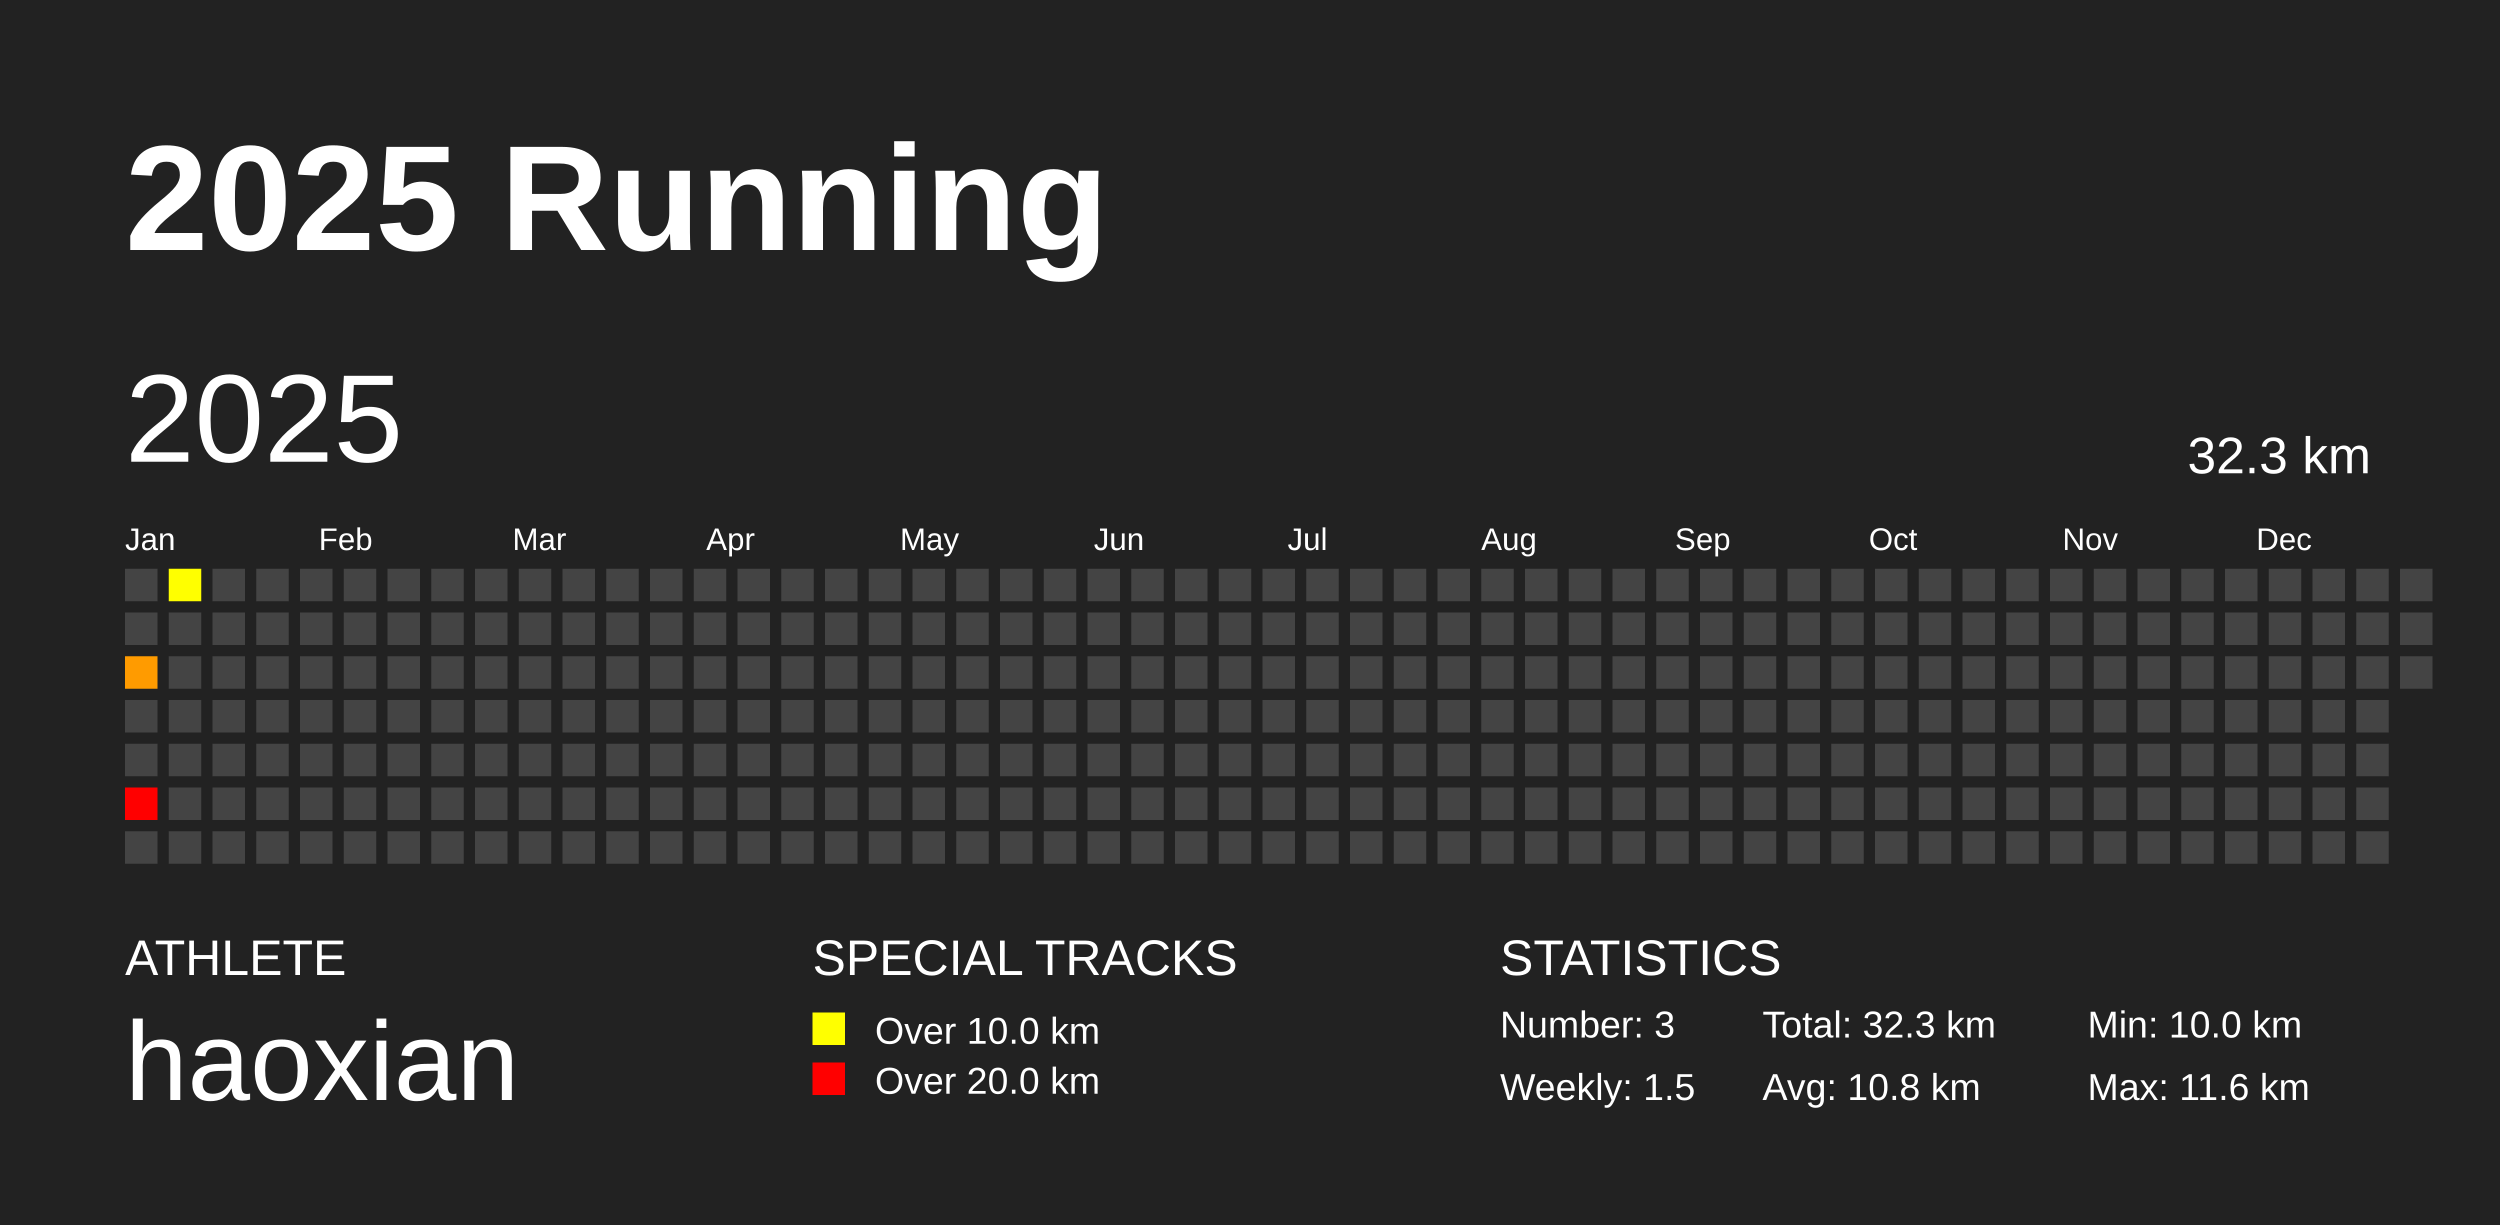
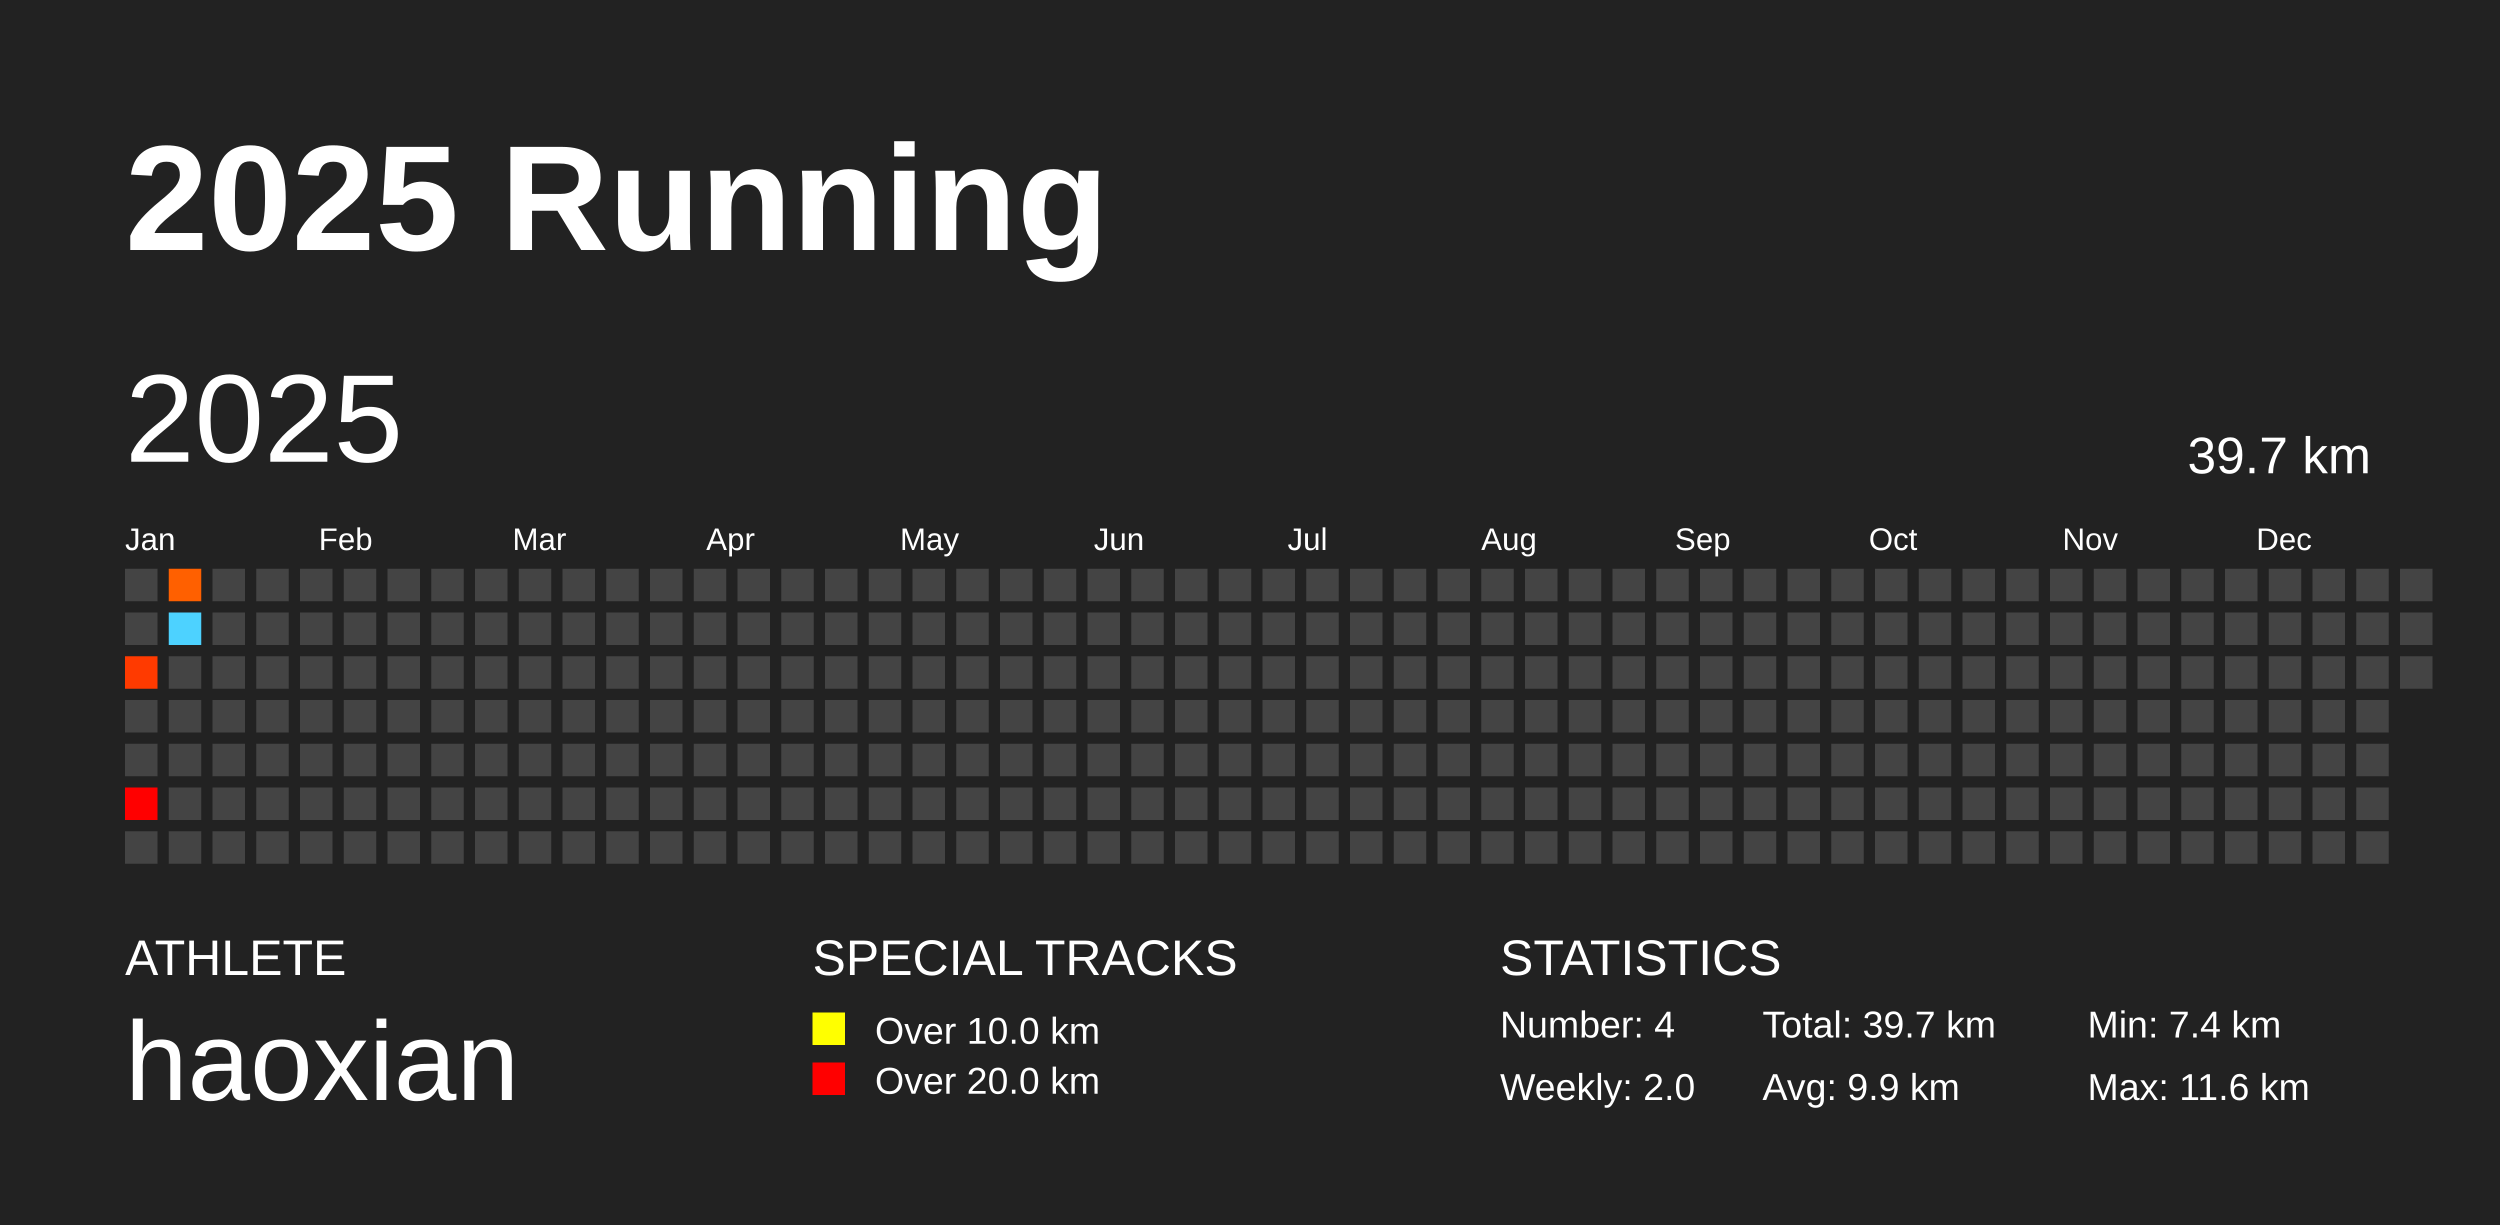
<svg xmlns="http://www.w3.org/2000/svg" baseProfile="full" height="98mm" version="1.1" viewBox="0,0,200,98" width="200mm">
  <defs />
  <rect fill="#222222" height="98" width="200" x="0" y="0" />
  <text fill="#FFFFFF" style="font-size:12px; font-family:Arial; font-weight:bold;" x="10" y="20">2025 Running</text>
  <text fill="#FFFFFF" style="font-size:4px; font-family:Arial" x="10" y="78">ATHLETE</text>
  <text fill="#FFFFFF" style="font-size:9px; font-family:Arial" x="10" y="88">haoxian</text>
  <text fill="#FFFFFF" style="font-size:4px; font-family:Arial" x="65" y="78">SPECIAL TRACKS</text>
  <rect fill="yellow" height="2.6" width="2.6" x="65" y="81" />
  <text fill="#FFFFFF" style="font-size:3px; font-family:Arial" x="70" y="83.5">Over 10.0 km</text>
  <rect fill="red" height="2.6" width="2.6" x="65" y="85" />
  <text fill="#FFFFFF" style="font-size:3px; font-family:Arial" x="70" y="87.5">Over 20.0 km</text>
  <text fill="#FFFFFF" style="font-size:4px; font-family:Arial" x="120" y="78">STATISTICS</text>
-   <text fill="#FFFFFF" style="font-size:3px; font-family:Arial" x="120" y="83">Number: 3</text>
-   <text fill="#FFFFFF" style="font-size:3px; font-family:Arial" x="120" y="88">Weekly: 1.5</text>
-   <text fill="#FFFFFF" style="font-size:3px; font-family:Arial" x="141" y="83">Total: 32.3 km</text>
-   <text fill="#FFFFFF" style="font-size:3px; font-family:Arial" x="141" y="88">Avg: 10.8 km</text>
-   <text fill="#FFFFFF" style="font-size:3px; font-family:Arial" x="167" y="83">Min: 10.0 km</text>
+   <text fill="#FFFFFF" style="font-size:3px; font-family:Arial" x="120" y="83">Number: 4</text>
+   <text fill="#FFFFFF" style="font-size:3px; font-family:Arial" x="120" y="88">Weekly: 2.0</text>
+   <text fill="#FFFFFF" style="font-size:3px; font-family:Arial" x="141" y="83">Total: 39.7 km</text>
+   <text fill="#FFFFFF" style="font-size:3px; font-family:Arial" x="141" y="88">Avg: 9.9 km</text>
+   <text fill="#FFFFFF" style="font-size:3px; font-family:Arial" x="167" y="83">Min: 7.4 km</text>
  <text fill="#FFFFFF" style="font-size:3px; font-family:Arial" x="167" y="88">Max: 11.6 km</text>
  <text dominant-baseline="hanging" fill="#FFFFFF" style="font-size:10.0px; font-family:Arial;" x="10" y="30">2025</text>
-   <text dominant-baseline="hanging" fill="#FFFFFF" style="font-size:4.125px; font-family:Arial;" x="175" y="35">32.3 km</text>
+   <text dominant-baseline="hanging" fill="#FFFFFF" style="font-size:4.125px; font-family:Arial;" x="175" y="35">39.7 km</text>
  <text fill="#FFFFFF" style="font-size:2.5px; font-family:Arial" x="10.0" y="44">Jan</text>
  <text fill="#FFFFFF" style="font-size:2.5px; font-family:Arial" x="25.5" y="44">Feb</text>
  <text fill="#FFFFFF" style="font-size:2.5px; font-family:Arial" x="41.0" y="44">Mar</text>
  <text fill="#FFFFFF" style="font-size:2.5px; font-family:Arial" x="56.5" y="44">Apr</text>
  <text fill="#FFFFFF" style="font-size:2.5px; font-family:Arial" x="72.0" y="44">May</text>
  <text fill="#FFFFFF" style="font-size:2.5px; font-family:Arial" x="87.5" y="44">Jun</text>
  <text fill="#FFFFFF" style="font-size:2.5px; font-family:Arial" x="103.0" y="44">Jul</text>
  <text fill="#FFFFFF" style="font-size:2.5px; font-family:Arial" x="118.5" y="44">Aug</text>
  <text fill="#FFFFFF" style="font-size:2.5px; font-family:Arial" x="134.0" y="44">Sep</text>
  <text fill="#FFFFFF" style="font-size:2.5px; font-family:Arial" x="149.5" y="44">Oct</text>
  <text fill="#FFFFFF" style="font-size:2.5px; font-family:Arial" x="165.0" y="44">Nov</text>
  <text fill="#FFFFFF" style="font-size:2.5px; font-family:Arial" x="180.5" y="44">Dec</text>
  <rect fill="#444444" height="2.6" width="2.6" x="10.0" y="45.5" />
  <rect fill="#444444" height="2.6" width="2.6" x="10.0" y="49.0" />
-   <rect fill="#ff9b00" height="2.6" width="2.6" x="10.0" y="52.5" />
+   <rect fill="#ff3a00" height="2.6" width="2.6" x="10.0" y="52.5" />
  <rect fill="#444444" height="2.6" width="2.6" x="10.0" y="56.0" />
  <rect fill="#444444" height="2.6" width="2.6" x="10.0" y="59.5" />
  <rect fill="#ff0000" height="2.6" width="2.6" x="10.0" y="63.0" />
  <rect fill="#444444" height="2.6" width="2.6" x="10.0" y="66.5" />
-   <rect fill="#ffff00" height="2.6" width="2.6" x="13.5" y="45.5" />
-   <rect fill="#444444" height="2.6" width="2.6" x="13.5" y="49.0" />
+   <rect fill="#ff6000" height="2.6" width="2.6" x="13.5" y="45.5" />
+   <rect fill="#4dd2ff" height="2.6" width="2.6" x="13.5" y="49.0" />
  <rect fill="#444444" height="2.6" width="2.6" x="13.5" y="52.5" />
  <rect fill="#444444" height="2.6" width="2.6" x="13.5" y="56.0" />
  <rect fill="#444444" height="2.6" width="2.6" x="13.5" y="59.5" />
  <rect fill="#444444" height="2.6" width="2.6" x="13.5" y="63.0" />
  <rect fill="#444444" height="2.6" width="2.6" x="13.5" y="66.5" />
  <rect fill="#444444" height="2.6" width="2.6" x="17.0" y="45.5" />
  <rect fill="#444444" height="2.6" width="2.6" x="17.0" y="49.0" />
  <rect fill="#444444" height="2.6" width="2.6" x="17.0" y="52.5" />
  <rect fill="#444444" height="2.6" width="2.6" x="17.0" y="56.0" />
  <rect fill="#444444" height="2.6" width="2.6" x="17.0" y="59.5" />
  <rect fill="#444444" height="2.6" width="2.6" x="17.0" y="63.0" />
  <rect fill="#444444" height="2.6" width="2.6" x="17.0" y="66.5" />
  <rect fill="#444444" height="2.6" width="2.6" x="20.5" y="45.5" />
  <rect fill="#444444" height="2.6" width="2.6" x="20.5" y="49.0" />
  <rect fill="#444444" height="2.6" width="2.6" x="20.5" y="52.5" />
  <rect fill="#444444" height="2.6" width="2.6" x="20.5" y="56.0" />
  <rect fill="#444444" height="2.6" width="2.6" x="20.5" y="59.5" />
  <rect fill="#444444" height="2.6" width="2.6" x="20.5" y="63.0" />
  <rect fill="#444444" height="2.6" width="2.6" x="20.5" y="66.5" />
  <rect fill="#444444" height="2.6" width="2.6" x="24.0" y="45.5" />
  <rect fill="#444444" height="2.6" width="2.6" x="24.0" y="49.0" />
  <rect fill="#444444" height="2.6" width="2.6" x="24.0" y="52.5" />
  <rect fill="#444444" height="2.6" width="2.6" x="24.0" y="56.0" />
  <rect fill="#444444" height="2.6" width="2.6" x="24.0" y="59.5" />
  <rect fill="#444444" height="2.6" width="2.6" x="24.0" y="63.0" />
  <rect fill="#444444" height="2.6" width="2.6" x="24.0" y="66.5" />
  <rect fill="#444444" height="2.6" width="2.6" x="27.5" y="45.5" />
  <rect fill="#444444" height="2.6" width="2.6" x="27.5" y="49.0" />
  <rect fill="#444444" height="2.6" width="2.6" x="27.5" y="52.5" />
  <rect fill="#444444" height="2.6" width="2.6" x="27.5" y="56.0" />
  <rect fill="#444444" height="2.6" width="2.6" x="27.5" y="59.5" />
  <rect fill="#444444" height="2.6" width="2.6" x="27.5" y="63.0" />
  <rect fill="#444444" height="2.6" width="2.6" x="27.5" y="66.5" />
  <rect fill="#444444" height="2.6" width="2.6" x="31.0" y="45.5" />
  <rect fill="#444444" height="2.6" width="2.6" x="31.0" y="49.0" />
  <rect fill="#444444" height="2.6" width="2.6" x="31.0" y="52.5" />
  <rect fill="#444444" height="2.6" width="2.6" x="31.0" y="56.0" />
  <rect fill="#444444" height="2.6" width="2.6" x="31.0" y="59.5" />
  <rect fill="#444444" height="2.6" width="2.6" x="31.0" y="63.0" />
  <rect fill="#444444" height="2.6" width="2.6" x="31.0" y="66.5" />
  <rect fill="#444444" height="2.6" width="2.6" x="34.5" y="45.5" />
  <rect fill="#444444" height="2.6" width="2.6" x="34.5" y="49.0" />
  <rect fill="#444444" height="2.6" width="2.6" x="34.5" y="52.5" />
  <rect fill="#444444" height="2.6" width="2.6" x="34.5" y="56.0" />
  <rect fill="#444444" height="2.6" width="2.6" x="34.5" y="59.5" />
  <rect fill="#444444" height="2.6" width="2.6" x="34.5" y="63.0" />
  <rect fill="#444444" height="2.6" width="2.6" x="34.5" y="66.5" />
  <rect fill="#444444" height="2.6" width="2.6" x="38.0" y="45.5" />
  <rect fill="#444444" height="2.6" width="2.6" x="38.0" y="49.0" />
  <rect fill="#444444" height="2.6" width="2.6" x="38.0" y="52.5" />
  <rect fill="#444444" height="2.6" width="2.6" x="38.0" y="56.0" />
  <rect fill="#444444" height="2.6" width="2.6" x="38.0" y="59.5" />
  <rect fill="#444444" height="2.6" width="2.6" x="38.0" y="63.0" />
  <rect fill="#444444" height="2.6" width="2.6" x="38.0" y="66.5" />
  <rect fill="#444444" height="2.6" width="2.6" x="41.5" y="45.5" />
  <rect fill="#444444" height="2.6" width="2.6" x="41.5" y="49.0" />
  <rect fill="#444444" height="2.6" width="2.6" x="41.5" y="52.5" />
  <rect fill="#444444" height="2.6" width="2.6" x="41.5" y="56.0" />
  <rect fill="#444444" height="2.6" width="2.6" x="41.5" y="59.5" />
  <rect fill="#444444" height="2.6" width="2.6" x="41.5" y="63.0" />
  <rect fill="#444444" height="2.6" width="2.6" x="41.5" y="66.5" />
  <rect fill="#444444" height="2.6" width="2.6" x="45.0" y="45.5" />
  <rect fill="#444444" height="2.6" width="2.6" x="45.0" y="49.0" />
  <rect fill="#444444" height="2.6" width="2.6" x="45.0" y="52.5" />
  <rect fill="#444444" height="2.6" width="2.6" x="45.0" y="56.0" />
  <rect fill="#444444" height="2.6" width="2.6" x="45.0" y="59.5" />
  <rect fill="#444444" height="2.6" width="2.6" x="45.0" y="63.0" />
  <rect fill="#444444" height="2.6" width="2.6" x="45.0" y="66.5" />
  <rect fill="#444444" height="2.6" width="2.6" x="48.5" y="45.5" />
  <rect fill="#444444" height="2.6" width="2.6" x="48.5" y="49.0" />
  <rect fill="#444444" height="2.6" width="2.6" x="48.5" y="52.5" />
  <rect fill="#444444" height="2.6" width="2.6" x="48.5" y="56.0" />
  <rect fill="#444444" height="2.6" width="2.6" x="48.5" y="59.5" />
  <rect fill="#444444" height="2.6" width="2.6" x="48.5" y="63.0" />
  <rect fill="#444444" height="2.6" width="2.6" x="48.5" y="66.5" />
  <rect fill="#444444" height="2.6" width="2.6" x="52.0" y="45.5" />
  <rect fill="#444444" height="2.6" width="2.6" x="52.0" y="49.0" />
  <rect fill="#444444" height="2.6" width="2.6" x="52.0" y="52.5" />
  <rect fill="#444444" height="2.6" width="2.6" x="52.0" y="56.0" />
  <rect fill="#444444" height="2.6" width="2.6" x="52.0" y="59.5" />
  <rect fill="#444444" height="2.6" width="2.6" x="52.0" y="63.0" />
  <rect fill="#444444" height="2.6" width="2.6" x="52.0" y="66.5" />
  <rect fill="#444444" height="2.6" width="2.6" x="55.5" y="45.5" />
  <rect fill="#444444" height="2.6" width="2.6" x="55.5" y="49.0" />
  <rect fill="#444444" height="2.6" width="2.6" x="55.5" y="52.5" />
  <rect fill="#444444" height="2.6" width="2.6" x="55.5" y="56.0" />
  <rect fill="#444444" height="2.6" width="2.6" x="55.5" y="59.5" />
  <rect fill="#444444" height="2.6" width="2.6" x="55.5" y="63.0" />
  <rect fill="#444444" height="2.6" width="2.6" x="55.5" y="66.5" />
  <rect fill="#444444" height="2.6" width="2.6" x="59.0" y="45.5" />
  <rect fill="#444444" height="2.6" width="2.6" x="59.0" y="49.0" />
  <rect fill="#444444" height="2.6" width="2.6" x="59.0" y="52.5" />
  <rect fill="#444444" height="2.6" width="2.6" x="59.0" y="56.0" />
  <rect fill="#444444" height="2.6" width="2.6" x="59.0" y="59.5" />
  <rect fill="#444444" height="2.6" width="2.6" x="59.0" y="63.0" />
  <rect fill="#444444" height="2.6" width="2.6" x="59.0" y="66.5" />
  <rect fill="#444444" height="2.6" width="2.6" x="62.5" y="45.5" />
  <rect fill="#444444" height="2.6" width="2.6" x="62.5" y="49.0" />
  <rect fill="#444444" height="2.6" width="2.6" x="62.5" y="52.5" />
  <rect fill="#444444" height="2.6" width="2.6" x="62.5" y="56.0" />
  <rect fill="#444444" height="2.6" width="2.6" x="62.5" y="59.5" />
  <rect fill="#444444" height="2.6" width="2.6" x="62.5" y="63.0" />
  <rect fill="#444444" height="2.6" width="2.6" x="62.5" y="66.5" />
  <rect fill="#444444" height="2.6" width="2.6" x="66.0" y="45.5" />
  <rect fill="#444444" height="2.6" width="2.6" x="66.0" y="49.0" />
  <rect fill="#444444" height="2.6" width="2.6" x="66.0" y="52.5" />
  <rect fill="#444444" height="2.6" width="2.6" x="66.0" y="56.0" />
  <rect fill="#444444" height="2.6" width="2.6" x="66.0" y="59.5" />
  <rect fill="#444444" height="2.6" width="2.6" x="66.0" y="63.0" />
  <rect fill="#444444" height="2.6" width="2.6" x="66.0" y="66.5" />
  <rect fill="#444444" height="2.6" width="2.6" x="69.5" y="45.5" />
  <rect fill="#444444" height="2.6" width="2.6" x="69.5" y="49.0" />
  <rect fill="#444444" height="2.6" width="2.6" x="69.5" y="52.5" />
  <rect fill="#444444" height="2.6" width="2.6" x="69.5" y="56.0" />
  <rect fill="#444444" height="2.6" width="2.6" x="69.5" y="59.5" />
  <rect fill="#444444" height="2.6" width="2.6" x="69.5" y="63.0" />
  <rect fill="#444444" height="2.6" width="2.6" x="69.5" y="66.5" />
  <rect fill="#444444" height="2.6" width="2.6" x="73.0" y="45.5" />
  <rect fill="#444444" height="2.6" width="2.6" x="73.0" y="49.0" />
  <rect fill="#444444" height="2.6" width="2.6" x="73.0" y="52.5" />
  <rect fill="#444444" height="2.6" width="2.6" x="73.0" y="56.0" />
  <rect fill="#444444" height="2.6" width="2.6" x="73.0" y="59.5" />
  <rect fill="#444444" height="2.6" width="2.6" x="73.0" y="63.0" />
  <rect fill="#444444" height="2.6" width="2.6" x="73.0" y="66.5" />
  <rect fill="#444444" height="2.6" width="2.6" x="76.5" y="45.5" />
  <rect fill="#444444" height="2.6" width="2.6" x="76.5" y="49.0" />
  <rect fill="#444444" height="2.6" width="2.6" x="76.5" y="52.5" />
  <rect fill="#444444" height="2.6" width="2.6" x="76.5" y="56.0" />
  <rect fill="#444444" height="2.6" width="2.6" x="76.5" y="59.5" />
  <rect fill="#444444" height="2.6" width="2.6" x="76.5" y="63.0" />
  <rect fill="#444444" height="2.6" width="2.6" x="76.5" y="66.5" />
  <rect fill="#444444" height="2.6" width="2.6" x="80.0" y="45.5" />
  <rect fill="#444444" height="2.6" width="2.6" x="80.0" y="49.0" />
  <rect fill="#444444" height="2.6" width="2.6" x="80.0" y="52.5" />
  <rect fill="#444444" height="2.6" width="2.6" x="80.0" y="56.0" />
  <rect fill="#444444" height="2.6" width="2.6" x="80.0" y="59.5" />
  <rect fill="#444444" height="2.6" width="2.6" x="80.0" y="63.0" />
  <rect fill="#444444" height="2.6" width="2.6" x="80.0" y="66.5" />
  <rect fill="#444444" height="2.6" width="2.6" x="83.5" y="45.5" />
  <rect fill="#444444" height="2.6" width="2.6" x="83.5" y="49.0" />
  <rect fill="#444444" height="2.6" width="2.6" x="83.5" y="52.5" />
  <rect fill="#444444" height="2.6" width="2.6" x="83.5" y="56.0" />
  <rect fill="#444444" height="2.6" width="2.6" x="83.5" y="59.5" />
  <rect fill="#444444" height="2.6" width="2.6" x="83.5" y="63.0" />
  <rect fill="#444444" height="2.6" width="2.6" x="83.5" y="66.5" />
  <rect fill="#444444" height="2.6" width="2.6" x="87.0" y="45.5" />
  <rect fill="#444444" height="2.6" width="2.6" x="87.0" y="49.0" />
  <rect fill="#444444" height="2.6" width="2.6" x="87.0" y="52.5" />
  <rect fill="#444444" height="2.6" width="2.6" x="87.0" y="56.0" />
  <rect fill="#444444" height="2.6" width="2.6" x="87.0" y="59.5" />
  <rect fill="#444444" height="2.6" width="2.6" x="87.0" y="63.0" />
  <rect fill="#444444" height="2.6" width="2.6" x="87.0" y="66.5" />
  <rect fill="#444444" height="2.6" width="2.6" x="90.5" y="45.5" />
  <rect fill="#444444" height="2.6" width="2.6" x="90.5" y="49.0" />
  <rect fill="#444444" height="2.6" width="2.6" x="90.5" y="52.5" />
  <rect fill="#444444" height="2.6" width="2.6" x="90.5" y="56.0" />
  <rect fill="#444444" height="2.6" width="2.6" x="90.5" y="59.5" />
  <rect fill="#444444" height="2.6" width="2.6" x="90.5" y="63.0" />
  <rect fill="#444444" height="2.6" width="2.6" x="90.5" y="66.5" />
  <rect fill="#444444" height="2.6" width="2.6" x="94.0" y="45.5" />
  <rect fill="#444444" height="2.6" width="2.6" x="94.0" y="49.0" />
  <rect fill="#444444" height="2.6" width="2.6" x="94.0" y="52.5" />
  <rect fill="#444444" height="2.6" width="2.6" x="94.0" y="56.0" />
  <rect fill="#444444" height="2.6" width="2.6" x="94.0" y="59.5" />
  <rect fill="#444444" height="2.6" width="2.6" x="94.0" y="63.0" />
  <rect fill="#444444" height="2.6" width="2.6" x="94.0" y="66.5" />
  <rect fill="#444444" height="2.6" width="2.6" x="97.5" y="45.5" />
  <rect fill="#444444" height="2.6" width="2.6" x="97.5" y="49.0" />
  <rect fill="#444444" height="2.6" width="2.6" x="97.5" y="52.5" />
  <rect fill="#444444" height="2.6" width="2.6" x="97.5" y="56.0" />
  <rect fill="#444444" height="2.6" width="2.6" x="97.5" y="59.5" />
  <rect fill="#444444" height="2.6" width="2.6" x="97.5" y="63.0" />
  <rect fill="#444444" height="2.6" width="2.6" x="97.5" y="66.5" />
  <rect fill="#444444" height="2.6" width="2.6" x="101.0" y="45.5" />
  <rect fill="#444444" height="2.6" width="2.6" x="101.0" y="49.0" />
  <rect fill="#444444" height="2.6" width="2.6" x="101.0" y="52.5" />
  <rect fill="#444444" height="2.6" width="2.6" x="101.0" y="56.0" />
  <rect fill="#444444" height="2.6" width="2.6" x="101.0" y="59.5" />
  <rect fill="#444444" height="2.6" width="2.6" x="101.0" y="63.0" />
  <rect fill="#444444" height="2.6" width="2.6" x="101.0" y="66.5" />
  <rect fill="#444444" height="2.6" width="2.6" x="104.5" y="45.5" />
  <rect fill="#444444" height="2.6" width="2.6" x="104.5" y="49.0" />
  <rect fill="#444444" height="2.6" width="2.6" x="104.5" y="52.5" />
  <rect fill="#444444" height="2.6" width="2.6" x="104.5" y="56.0" />
  <rect fill="#444444" height="2.6" width="2.6" x="104.5" y="59.5" />
  <rect fill="#444444" height="2.6" width="2.6" x="104.5" y="63.0" />
  <rect fill="#444444" height="2.6" width="2.6" x="104.5" y="66.5" />
  <rect fill="#444444" height="2.6" width="2.6" x="108.0" y="45.5" />
  <rect fill="#444444" height="2.6" width="2.6" x="108.0" y="49.0" />
  <rect fill="#444444" height="2.6" width="2.6" x="108.0" y="52.5" />
  <rect fill="#444444" height="2.6" width="2.6" x="108.0" y="56.0" />
  <rect fill="#444444" height="2.6" width="2.6" x="108.0" y="59.5" />
  <rect fill="#444444" height="2.6" width="2.6" x="108.0" y="63.0" />
  <rect fill="#444444" height="2.6" width="2.6" x="108.0" y="66.5" />
  <rect fill="#444444" height="2.6" width="2.6" x="111.5" y="45.5" />
  <rect fill="#444444" height="2.6" width="2.6" x="111.5" y="49.0" />
  <rect fill="#444444" height="2.6" width="2.6" x="111.5" y="52.5" />
  <rect fill="#444444" height="2.6" width="2.6" x="111.5" y="56.0" />
  <rect fill="#444444" height="2.6" width="2.6" x="111.5" y="59.5" />
  <rect fill="#444444" height="2.6" width="2.6" x="111.5" y="63.0" />
  <rect fill="#444444" height="2.6" width="2.6" x="111.5" y="66.5" />
  <rect fill="#444444" height="2.6" width="2.6" x="115.0" y="45.5" />
  <rect fill="#444444" height="2.6" width="2.6" x="115.0" y="49.0" />
  <rect fill="#444444" height="2.6" width="2.6" x="115.0" y="52.5" />
  <rect fill="#444444" height="2.6" width="2.6" x="115.0" y="56.0" />
  <rect fill="#444444" height="2.6" width="2.6" x="115.0" y="59.5" />
  <rect fill="#444444" height="2.6" width="2.6" x="115.0" y="63.0" />
  <rect fill="#444444" height="2.6" width="2.6" x="115.0" y="66.5" />
  <rect fill="#444444" height="2.6" width="2.6" x="118.5" y="45.5" />
  <rect fill="#444444" height="2.6" width="2.6" x="118.5" y="49.0" />
  <rect fill="#444444" height="2.6" width="2.6" x="118.5" y="52.5" />
  <rect fill="#444444" height="2.6" width="2.6" x="118.5" y="56.0" />
  <rect fill="#444444" height="2.6" width="2.6" x="118.5" y="59.5" />
  <rect fill="#444444" height="2.6" width="2.6" x="118.5" y="63.0" />
  <rect fill="#444444" height="2.6" width="2.6" x="118.5" y="66.5" />
  <rect fill="#444444" height="2.6" width="2.6" x="122.0" y="45.5" />
  <rect fill="#444444" height="2.6" width="2.6" x="122.0" y="49.0" />
  <rect fill="#444444" height="2.6" width="2.6" x="122.0" y="52.5" />
  <rect fill="#444444" height="2.6" width="2.6" x="122.0" y="56.0" />
  <rect fill="#444444" height="2.6" width="2.6" x="122.0" y="59.5" />
  <rect fill="#444444" height="2.6" width="2.6" x="122.0" y="63.0" />
  <rect fill="#444444" height="2.6" width="2.6" x="122.0" y="66.5" />
  <rect fill="#444444" height="2.6" width="2.6" x="125.5" y="45.5" />
  <rect fill="#444444" height="2.6" width="2.6" x="125.5" y="49.0" />
  <rect fill="#444444" height="2.6" width="2.6" x="125.5" y="52.5" />
  <rect fill="#444444" height="2.6" width="2.6" x="125.5" y="56.0" />
  <rect fill="#444444" height="2.6" width="2.6" x="125.5" y="59.5" />
  <rect fill="#444444" height="2.6" width="2.6" x="125.5" y="63.0" />
  <rect fill="#444444" height="2.6" width="2.6" x="125.5" y="66.5" />
  <rect fill="#444444" height="2.6" width="2.6" x="129.0" y="45.5" />
  <rect fill="#444444" height="2.6" width="2.6" x="129.0" y="49.0" />
  <rect fill="#444444" height="2.6" width="2.6" x="129.0" y="52.5" />
  <rect fill="#444444" height="2.6" width="2.6" x="129.0" y="56.0" />
  <rect fill="#444444" height="2.6" width="2.6" x="129.0" y="59.5" />
  <rect fill="#444444" height="2.6" width="2.6" x="129.0" y="63.0" />
  <rect fill="#444444" height="2.6" width="2.6" x="129.0" y="66.5" />
  <rect fill="#444444" height="2.6" width="2.6" x="132.5" y="45.5" />
  <rect fill="#444444" height="2.6" width="2.6" x="132.5" y="49.0" />
  <rect fill="#444444" height="2.6" width="2.6" x="132.5" y="52.5" />
  <rect fill="#444444" height="2.6" width="2.6" x="132.5" y="56.0" />
  <rect fill="#444444" height="2.6" width="2.6" x="132.5" y="59.5" />
  <rect fill="#444444" height="2.6" width="2.6" x="132.5" y="63.0" />
  <rect fill="#444444" height="2.6" width="2.6" x="132.5" y="66.5" />
  <rect fill="#444444" height="2.6" width="2.6" x="136.0" y="45.5" />
  <rect fill="#444444" height="2.6" width="2.6" x="136.0" y="49.0" />
  <rect fill="#444444" height="2.6" width="2.6" x="136.0" y="52.5" />
  <rect fill="#444444" height="2.6" width="2.6" x="136.0" y="56.0" />
  <rect fill="#444444" height="2.6" width="2.6" x="136.0" y="59.5" />
  <rect fill="#444444" height="2.6" width="2.6" x="136.0" y="63.0" />
  <rect fill="#444444" height="2.6" width="2.6" x="136.0" y="66.5" />
  <rect fill="#444444" height="2.6" width="2.6" x="139.5" y="45.5" />
  <rect fill="#444444" height="2.6" width="2.6" x="139.5" y="49.0" />
  <rect fill="#444444" height="2.6" width="2.6" x="139.5" y="52.5" />
  <rect fill="#444444" height="2.6" width="2.6" x="139.5" y="56.0" />
  <rect fill="#444444" height="2.6" width="2.6" x="139.5" y="59.5" />
  <rect fill="#444444" height="2.6" width="2.6" x="139.5" y="63.0" />
  <rect fill="#444444" height="2.6" width="2.6" x="139.5" y="66.5" />
  <rect fill="#444444" height="2.6" width="2.6" x="143.0" y="45.5" />
  <rect fill="#444444" height="2.6" width="2.6" x="143.0" y="49.0" />
  <rect fill="#444444" height="2.6" width="2.6" x="143.0" y="52.5" />
  <rect fill="#444444" height="2.6" width="2.6" x="143.0" y="56.0" />
  <rect fill="#444444" height="2.6" width="2.6" x="143.0" y="59.5" />
  <rect fill="#444444" height="2.6" width="2.6" x="143.0" y="63.0" />
  <rect fill="#444444" height="2.6" width="2.6" x="143.0" y="66.5" />
  <rect fill="#444444" height="2.6" width="2.6" x="146.5" y="45.5" />
  <rect fill="#444444" height="2.6" width="2.6" x="146.5" y="49.0" />
  <rect fill="#444444" height="2.6" width="2.6" x="146.5" y="52.5" />
  <rect fill="#444444" height="2.6" width="2.6" x="146.5" y="56.0" />
  <rect fill="#444444" height="2.6" width="2.6" x="146.5" y="59.5" />
  <rect fill="#444444" height="2.6" width="2.6" x="146.5" y="63.0" />
  <rect fill="#444444" height="2.6" width="2.6" x="146.5" y="66.5" />
  <rect fill="#444444" height="2.6" width="2.6" x="150.0" y="45.5" />
  <rect fill="#444444" height="2.6" width="2.6" x="150.0" y="49.0" />
  <rect fill="#444444" height="2.6" width="2.6" x="150.0" y="52.5" />
  <rect fill="#444444" height="2.6" width="2.6" x="150.0" y="56.0" />
  <rect fill="#444444" height="2.6" width="2.6" x="150.0" y="59.5" />
  <rect fill="#444444" height="2.6" width="2.6" x="150.0" y="63.0" />
  <rect fill="#444444" height="2.6" width="2.6" x="150.0" y="66.5" />
  <rect fill="#444444" height="2.6" width="2.6" x="153.5" y="45.5" />
  <rect fill="#444444" height="2.6" width="2.6" x="153.5" y="49.0" />
  <rect fill="#444444" height="2.6" width="2.6" x="153.5" y="52.5" />
  <rect fill="#444444" height="2.6" width="2.6" x="153.5" y="56.0" />
  <rect fill="#444444" height="2.6" width="2.6" x="153.5" y="59.5" />
  <rect fill="#444444" height="2.6" width="2.6" x="153.5" y="63.0" />
  <rect fill="#444444" height="2.6" width="2.6" x="153.5" y="66.5" />
  <rect fill="#444444" height="2.6" width="2.6" x="157.0" y="45.5" />
  <rect fill="#444444" height="2.6" width="2.6" x="157.0" y="49.0" />
  <rect fill="#444444" height="2.6" width="2.6" x="157.0" y="52.5" />
  <rect fill="#444444" height="2.6" width="2.6" x="157.0" y="56.0" />
  <rect fill="#444444" height="2.6" width="2.6" x="157.0" y="59.5" />
  <rect fill="#444444" height="2.6" width="2.6" x="157.0" y="63.0" />
  <rect fill="#444444" height="2.6" width="2.6" x="157.0" y="66.5" />
  <rect fill="#444444" height="2.6" width="2.6" x="160.5" y="45.5" />
  <rect fill="#444444" height="2.6" width="2.6" x="160.5" y="49.0" />
  <rect fill="#444444" height="2.6" width="2.6" x="160.5" y="52.5" />
  <rect fill="#444444" height="2.6" width="2.6" x="160.5" y="56.0" />
  <rect fill="#444444" height="2.6" width="2.6" x="160.5" y="59.5" />
  <rect fill="#444444" height="2.6" width="2.6" x="160.5" y="63.0" />
  <rect fill="#444444" height="2.6" width="2.6" x="160.5" y="66.5" />
  <rect fill="#444444" height="2.6" width="2.6" x="164.0" y="45.5" />
  <rect fill="#444444" height="2.6" width="2.6" x="164.0" y="49.0" />
  <rect fill="#444444" height="2.6" width="2.6" x="164.0" y="52.5" />
  <rect fill="#444444" height="2.6" width="2.6" x="164.0" y="56.0" />
  <rect fill="#444444" height="2.6" width="2.6" x="164.0" y="59.5" />
  <rect fill="#444444" height="2.6" width="2.6" x="164.0" y="63.0" />
  <rect fill="#444444" height="2.6" width="2.6" x="164.0" y="66.5" />
  <rect fill="#444444" height="2.6" width="2.6" x="167.5" y="45.5" />
  <rect fill="#444444" height="2.6" width="2.6" x="167.5" y="49.0" />
  <rect fill="#444444" height="2.6" width="2.6" x="167.5" y="52.5" />
  <rect fill="#444444" height="2.6" width="2.6" x="167.5" y="56.0" />
  <rect fill="#444444" height="2.6" width="2.6" x="167.5" y="59.5" />
  <rect fill="#444444" height="2.6" width="2.6" x="167.5" y="63.0" />
  <rect fill="#444444" height="2.6" width="2.6" x="167.5" y="66.5" />
  <rect fill="#444444" height="2.6" width="2.6" x="171.0" y="45.5" />
  <rect fill="#444444" height="2.6" width="2.6" x="171.0" y="49.0" />
  <rect fill="#444444" height="2.6" width="2.6" x="171.0" y="52.5" />
  <rect fill="#444444" height="2.6" width="2.6" x="171.0" y="56.0" />
  <rect fill="#444444" height="2.6" width="2.6" x="171.0" y="59.5" />
  <rect fill="#444444" height="2.6" width="2.6" x="171.0" y="63.0" />
  <rect fill="#444444" height="2.6" width="2.6" x="171.0" y="66.5" />
  <rect fill="#444444" height="2.6" width="2.6" x="174.5" y="45.5" />
  <rect fill="#444444" height="2.6" width="2.6" x="174.5" y="49.0" />
  <rect fill="#444444" height="2.6" width="2.6" x="174.5" y="52.5" />
  <rect fill="#444444" height="2.6" width="2.6" x="174.5" y="56.0" />
  <rect fill="#444444" height="2.6" width="2.6" x="174.5" y="59.5" />
  <rect fill="#444444" height="2.6" width="2.6" x="174.5" y="63.0" />
  <rect fill="#444444" height="2.6" width="2.6" x="174.5" y="66.5" />
  <rect fill="#444444" height="2.6" width="2.6" x="178.0" y="45.5" />
  <rect fill="#444444" height="2.6" width="2.6" x="178.0" y="49.0" />
  <rect fill="#444444" height="2.6" width="2.6" x="178.0" y="52.5" />
  <rect fill="#444444" height="2.6" width="2.6" x="178.0" y="56.0" />
  <rect fill="#444444" height="2.6" width="2.6" x="178.0" y="59.5" />
  <rect fill="#444444" height="2.6" width="2.6" x="178.0" y="63.0" />
  <rect fill="#444444" height="2.6" width="2.6" x="178.0" y="66.5" />
  <rect fill="#444444" height="2.6" width="2.6" x="181.5" y="45.5" />
  <rect fill="#444444" height="2.6" width="2.6" x="181.5" y="49.0" />
  <rect fill="#444444" height="2.6" width="2.6" x="181.5" y="52.5" />
  <rect fill="#444444" height="2.6" width="2.6" x="181.5" y="56.0" />
  <rect fill="#444444" height="2.6" width="2.6" x="181.5" y="59.5" />
  <rect fill="#444444" height="2.6" width="2.6" x="181.5" y="63.0" />
  <rect fill="#444444" height="2.6" width="2.6" x="181.5" y="66.5" />
  <rect fill="#444444" height="2.6" width="2.6" x="185.0" y="45.5" />
  <rect fill="#444444" height="2.6" width="2.6" x="185.0" y="49.0" />
  <rect fill="#444444" height="2.6" width="2.6" x="185.0" y="52.5" />
  <rect fill="#444444" height="2.6" width="2.6" x="185.0" y="56.0" />
  <rect fill="#444444" height="2.6" width="2.6" x="185.0" y="59.5" />
  <rect fill="#444444" height="2.6" width="2.6" x="185.0" y="63.0" />
  <rect fill="#444444" height="2.6" width="2.6" x="185.0" y="66.5" />
  <rect fill="#444444" height="2.6" width="2.6" x="188.5" y="45.5" />
  <rect fill="#444444" height="2.6" width="2.6" x="188.5" y="49.0" />
  <rect fill="#444444" height="2.6" width="2.6" x="188.5" y="52.5" />
  <rect fill="#444444" height="2.6" width="2.6" x="188.5" y="56.0" />
  <rect fill="#444444" height="2.6" width="2.6" x="188.5" y="59.5" />
  <rect fill="#444444" height="2.6" width="2.6" x="188.5" y="63.0" />
  <rect fill="#444444" height="2.6" width="2.6" x="188.5" y="66.5" />
  <rect fill="#444444" height="2.6" width="2.6" x="192.0" y="45.5" />
  <rect fill="#444444" height="2.6" width="2.6" x="192.0" y="49.0" />
  <rect fill="#444444" height="2.6" width="2.6" x="192.0" y="52.5" />
</svg>
